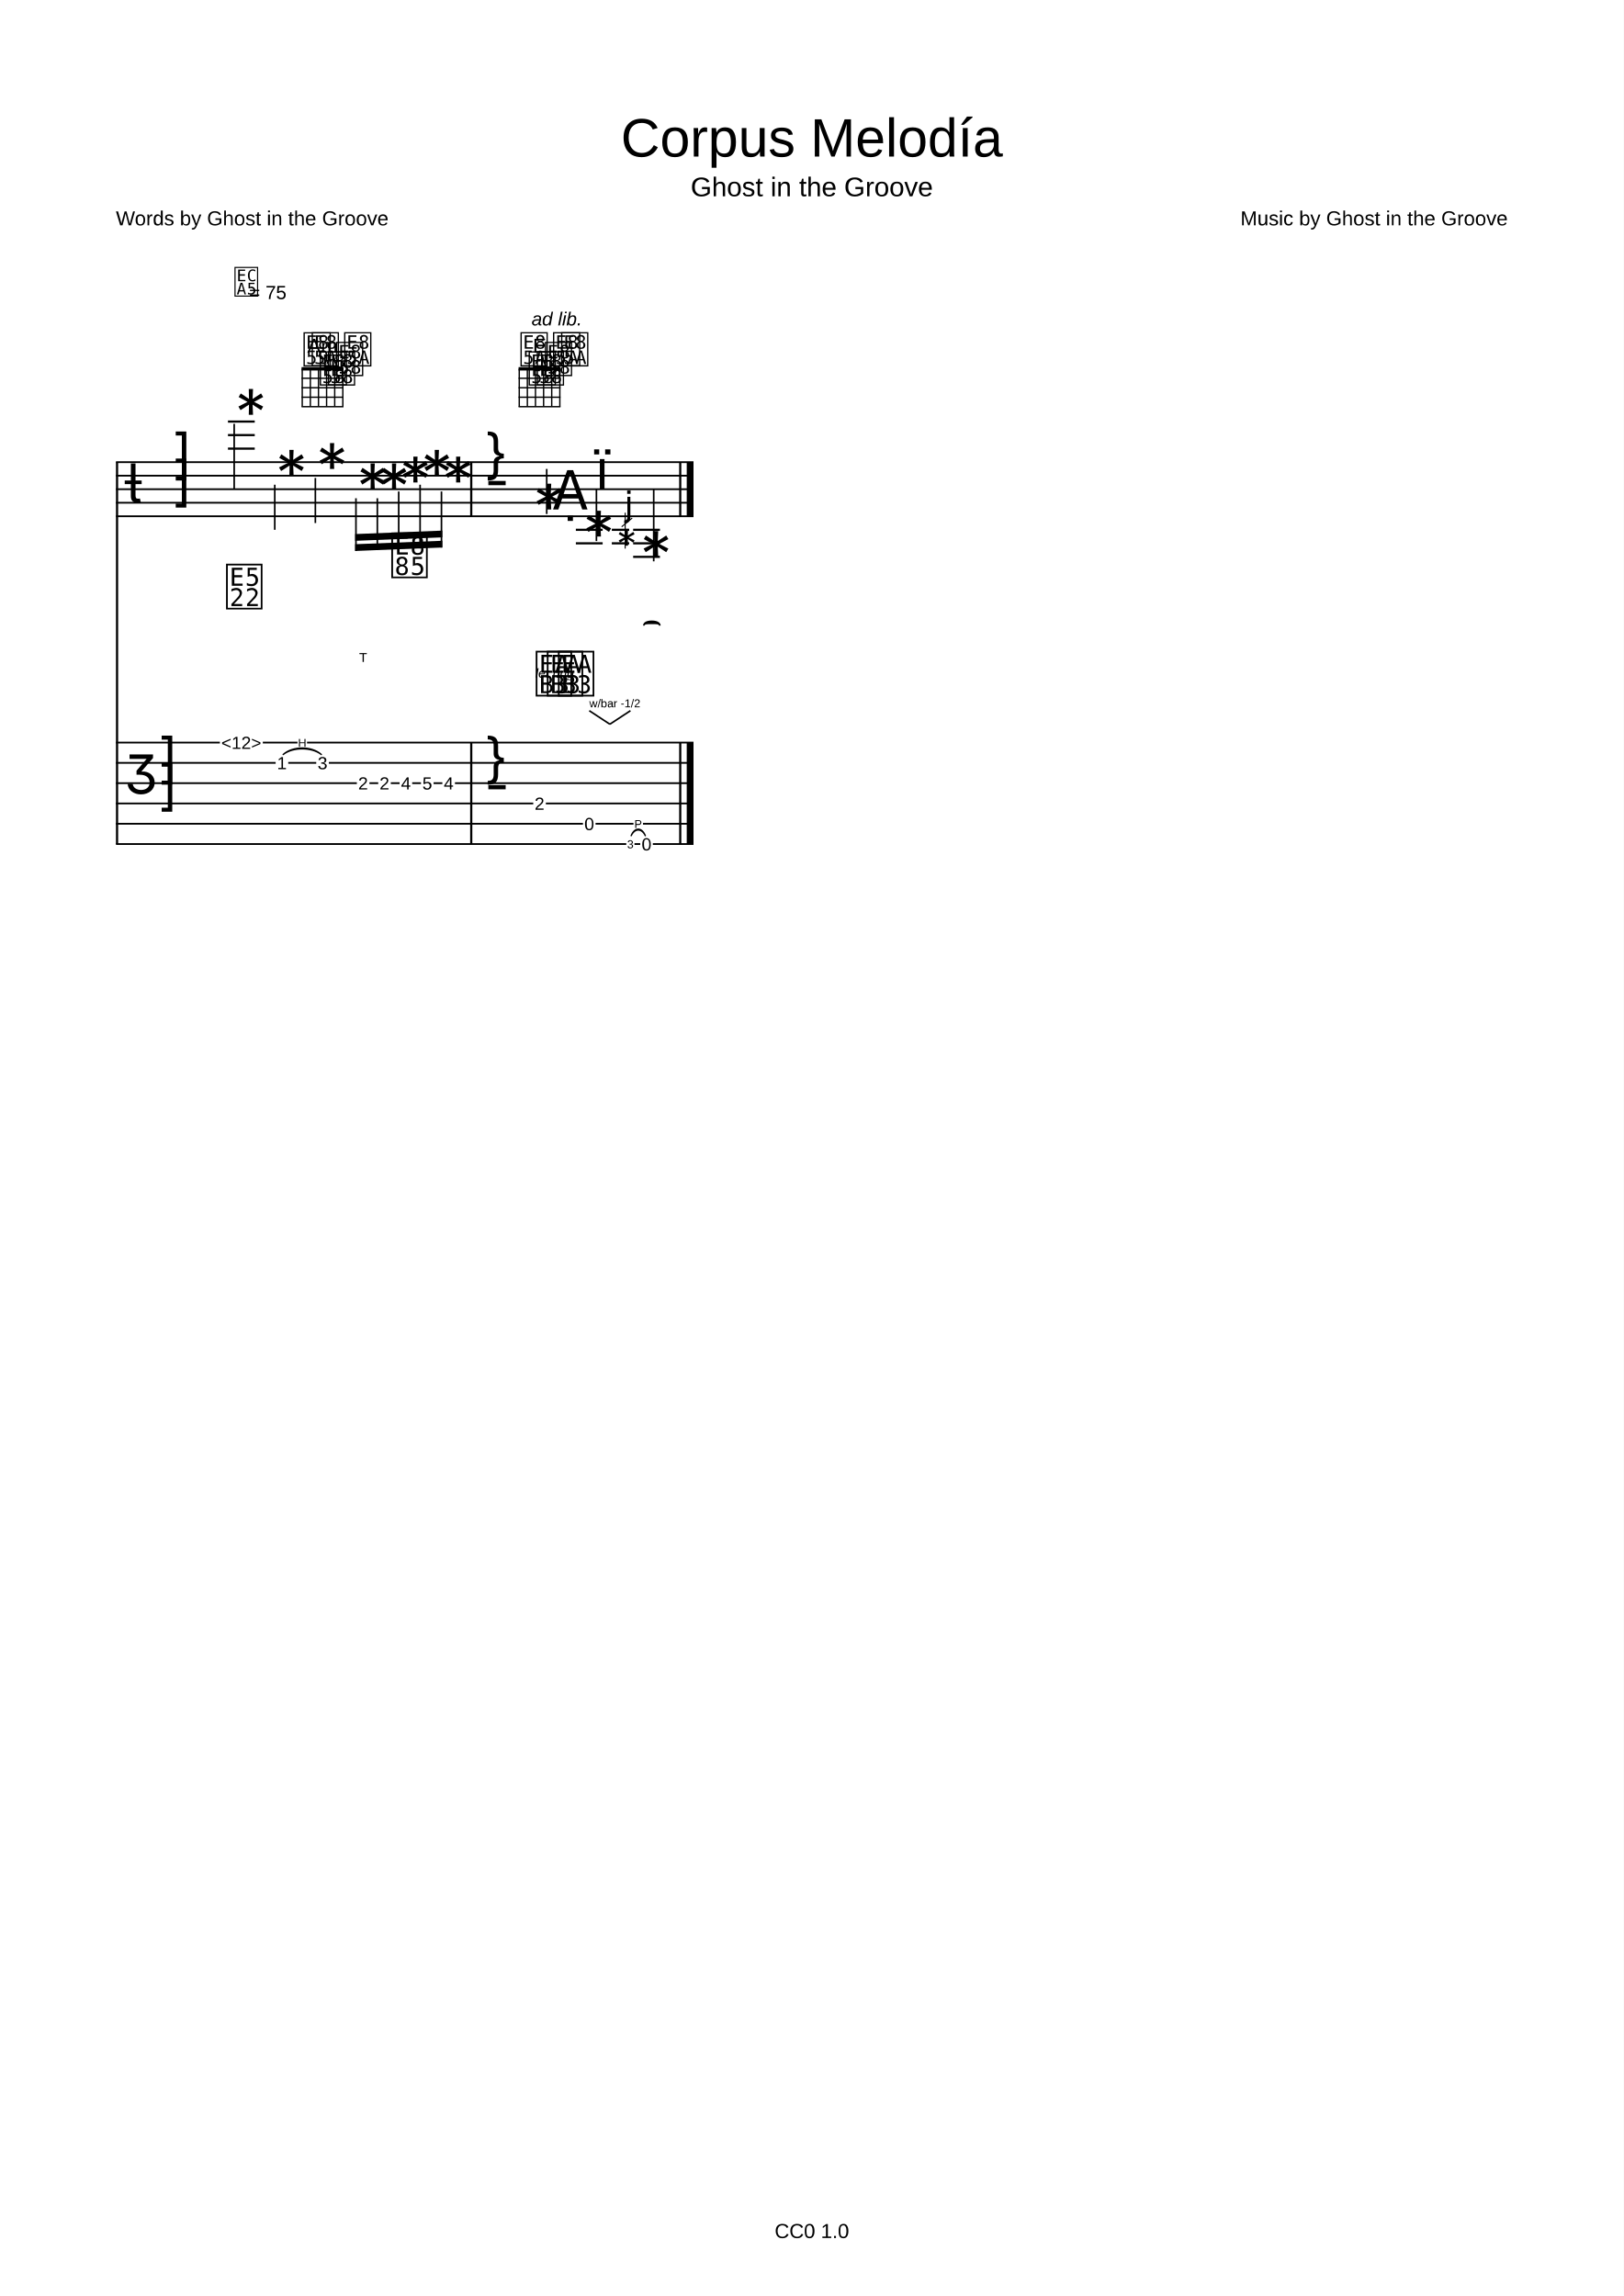
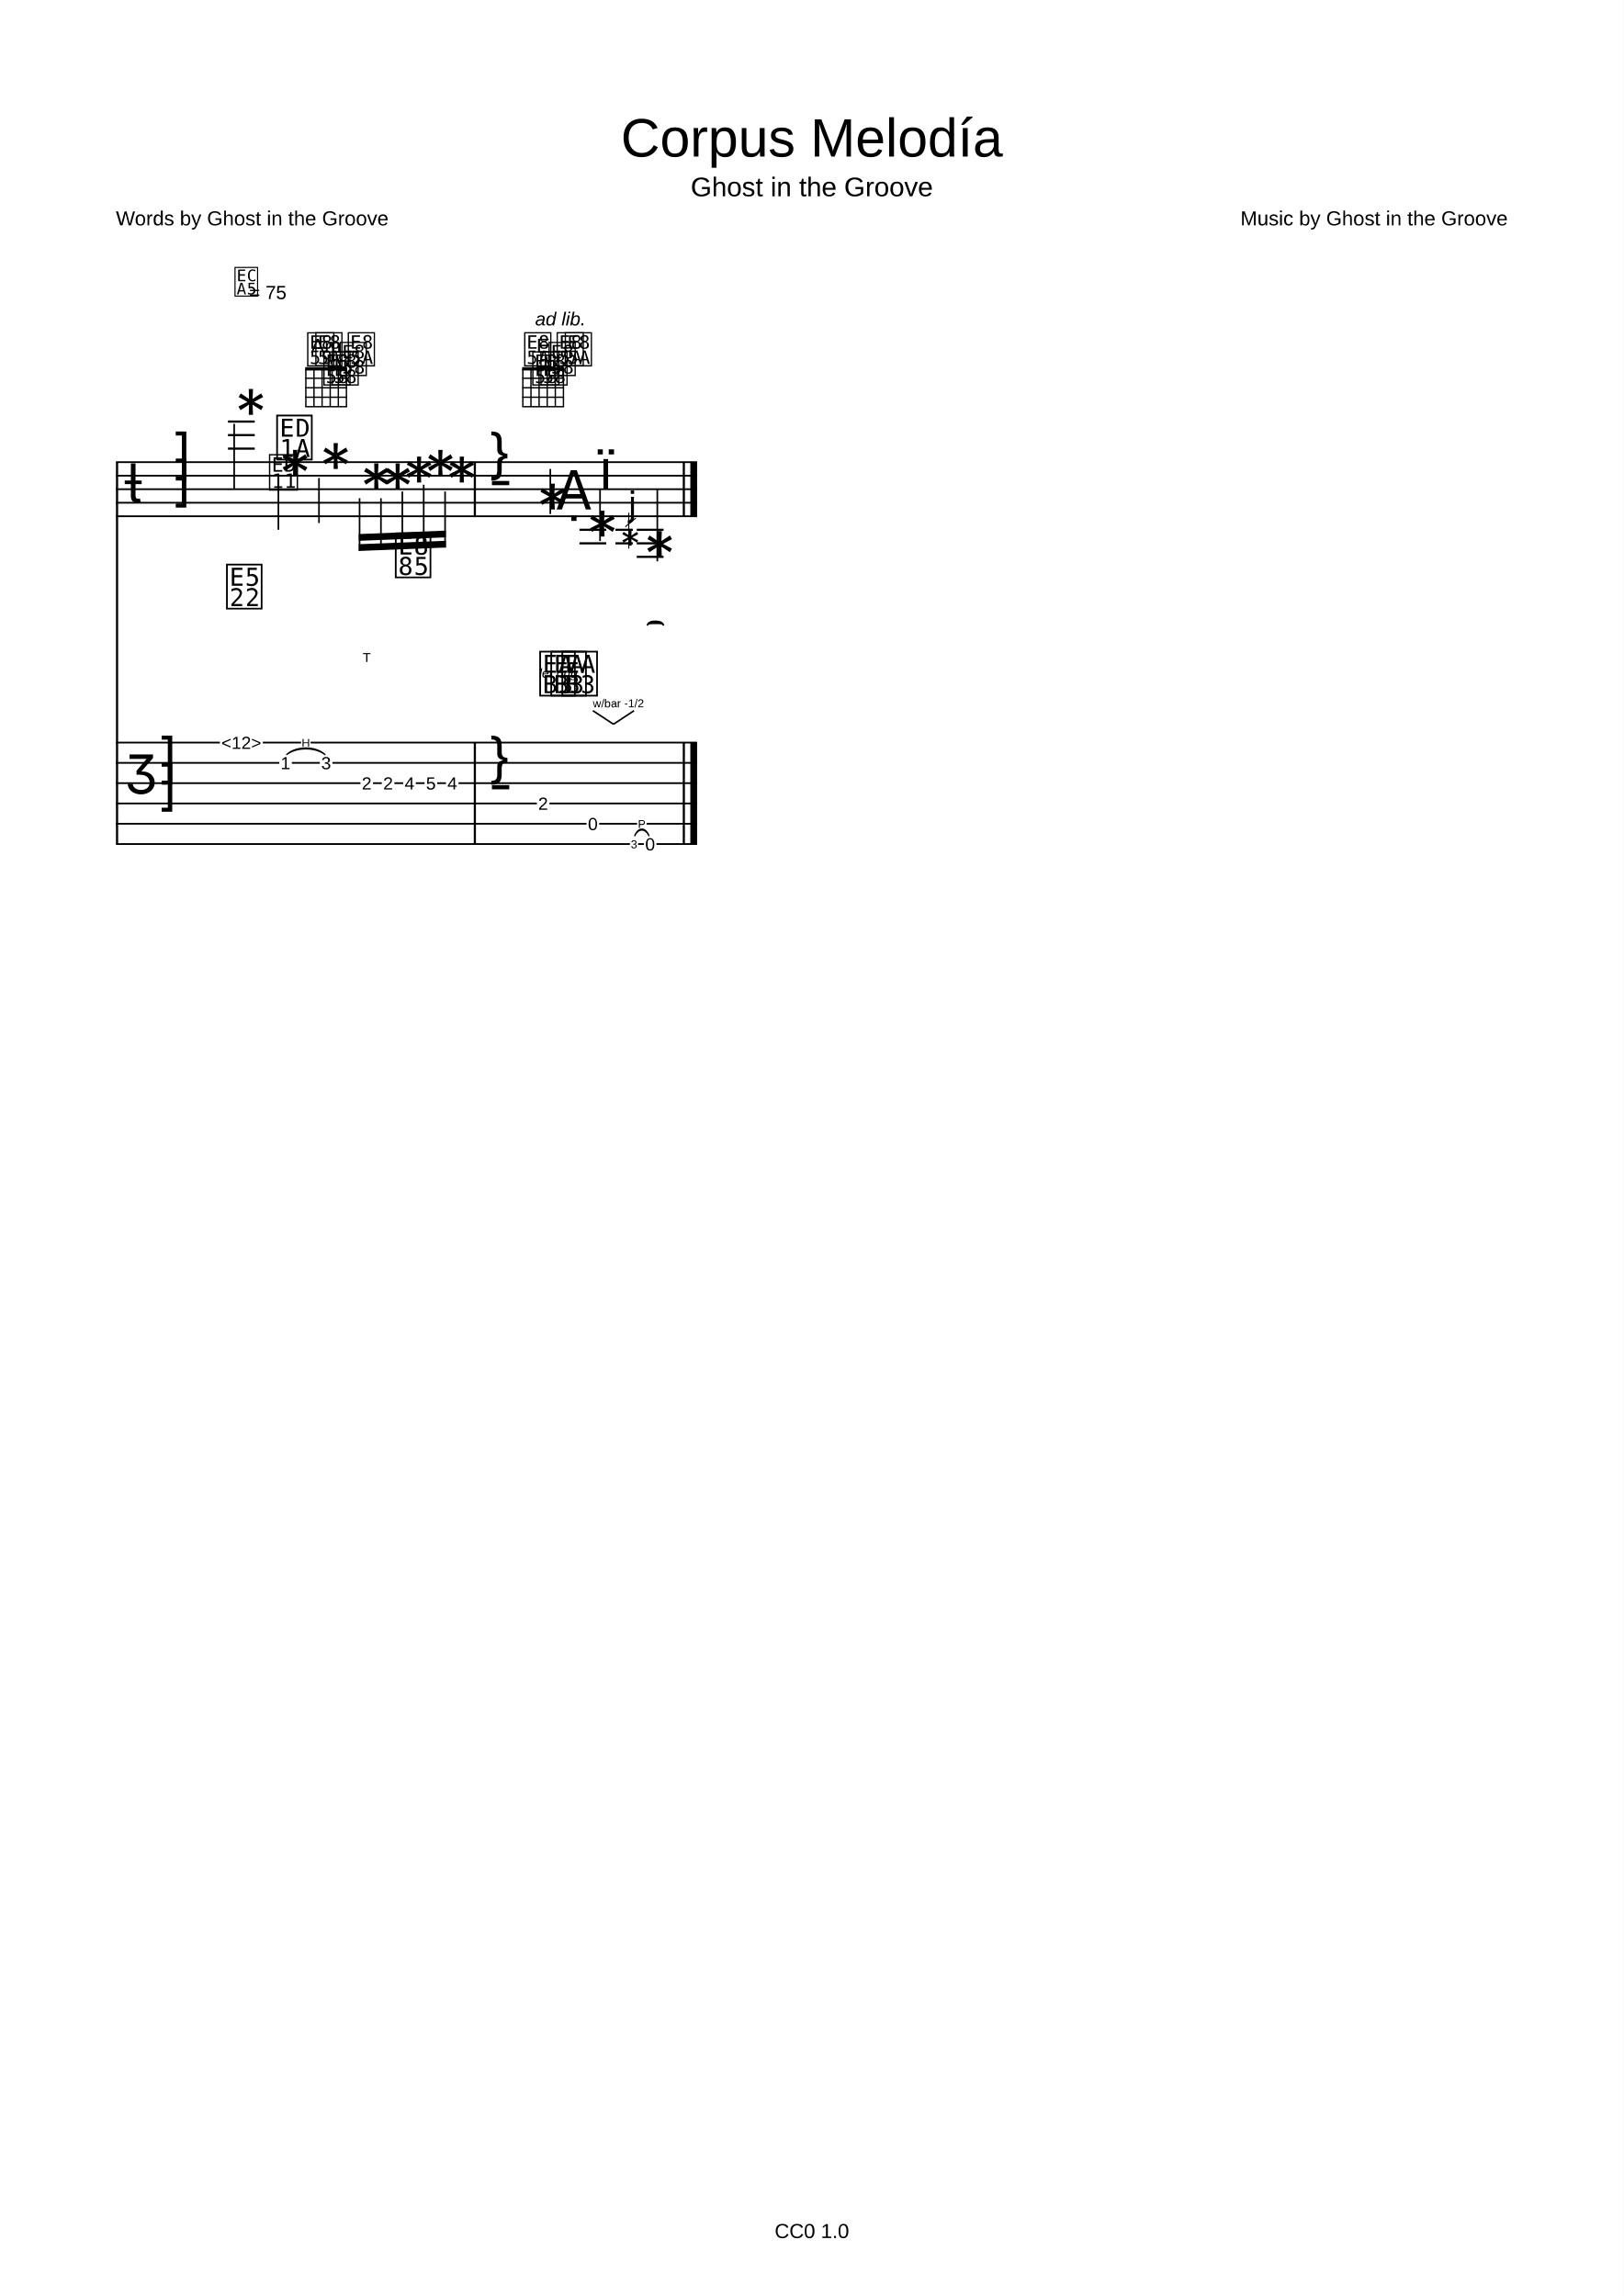
<svg xmlns="http://www.w3.org/2000/svg" width="1200" height="1697.143" viewBox="0 0 120 169.714">
  <style>@font-face{font-family:"Bravura";src:url("Bravura.otf")}text{font-family:"Bravura";font-size:4px}text.t{font-family:Arial,Helvetica,sans-serif}</style>
  <rect x="0" y="0" width="120" height="169.714" fill="white" />
  <g fill="black" stroke="black">
-     <line class="staffLine" x1="8.571" y1="34.161" x2="51.253" y2="34.161" stroke-width="0.13" />
-     <line class="staffLine" x1="8.571" y1="35.161" x2="51.253" y2="35.161" stroke-width="0.13" />
-     <line class="staffLine" x1="8.571" y1="36.161" x2="51.253" y2="36.161" stroke-width="0.13" />
-     <line class="staffLine" x1="8.571" y1="37.161" x2="51.253" y2="37.161" stroke-width="0.13" />
-     <line class="staffLine" x1="8.571" y1="38.161" x2="51.253" y2="38.161" stroke-width="0.13" />
+     <line class="staffLine" x1="8.571" y1="34.161" x2="51.519" y2="34.161" stroke-width="0.13" />
+     <line class="staffLine" x1="8.571" y1="35.161" x2="51.519" y2="35.161" stroke-width="0.13" />
+     <line class="staffLine" x1="8.571" y1="36.161" x2="51.519" y2="36.161" stroke-width="0.13" />
+     <line class="staffLine" x1="8.571" y1="37.161" x2="51.519" y2="37.161" stroke-width="0.13" />
+     <line class="staffLine" x1="8.571" y1="38.161" x2="51.519" y2="38.161" stroke-width="0.13" />
    <line class="ledgerLine" x1="16.847" y1="33.161" x2="18.827" y2="33.161" stroke-width="0.16" />
    <line class="ledgerLine" x1="16.847" y1="32.161" x2="18.827" y2="32.161" stroke-width="0.16" />
    <line class="ledgerLine" x1="16.847" y1="31.161" x2="18.827" y2="31.161" stroke-width="0.16" />
    <line class="stem" x1="17.307" y1="31.329" x2="17.307" y2="36.161" stroke-width="0.12" />
-     <line class="stem" x1="20.307" y1="35.829" x2="20.307" y2="39.161" stroke-width="0.12" />
-     <line class="stem" x1="23.307" y1="35.329" x2="23.307" y2="38.661" stroke-width="0.12" />
-     <line class="stem" x1="26.307" y1="36.829" x2="26.307" y2="40.724" stroke-width="0.12" />
-     <line class="stem" x1="27.887" y1="36.829" x2="27.887" y2="40.661" stroke-width="0.12" />
-     <line class="stem" x1="29.467" y1="36.329" x2="29.467" y2="40.599" stroke-width="0.12" />
-     <line class="stem" x1="31.047" y1="35.829" x2="31.047" y2="40.536" stroke-width="0.12" />
-     <line class="stem" x1="32.627" y1="36.329" x2="32.627" y2="40.474" stroke-width="0.12" />
-     <line class="barline" x1="34.827" y1="34.161" x2="34.827" y2="38.161" stroke-width="0.16" />
-     <line class="stem" x1="40.405" y1="37.993" x2="40.405" y2="34.661" stroke-width="0.12" />
-     <line class="ledgerLine" x1="42.559" y1="39.161" x2="44.539" y2="39.161" stroke-width="0.16" />
-     <line class="ledgerLine" x1="42.559" y1="40.161" x2="44.539" y2="40.161" stroke-width="0.16" />
-     <line class="stem" x1="44.079" y1="39.993" x2="44.079" y2="36.161" stroke-width="0.12" />
-     <line class="ledgerLine" x1="46.793" y1="39.161" x2="48.773" y2="39.161" stroke-width="0.16" />
-     <line class="ledgerLine" x1="46.793" y1="40.161" x2="48.773" y2="40.161" stroke-width="0.16" />
-     <line class="ledgerLine" x1="46.793" y1="41.161" x2="48.773" y2="41.161" stroke-width="0.16" />
-     <line class="stem" x1="48.313" y1="41.493" x2="48.313" y2="36.161" stroke-width="0.12" />
-     <line class="ledgerLine" x1="45.215" y1="39.161" x2="46.502" y2="39.161" stroke-width="0.16" />
-     <line class="ledgerLine" x1="45.215" y1="40.161" x2="46.502" y2="40.161" stroke-width="0.16" />
-     <line class="stem" x1="46.203" y1="40.552" x2="46.203" y2="37.899" stroke-width="0.078" />
-     <line class="flag" x1="45.943" y1="38.939" x2="46.723" y2="38.289" stroke-width="0.078" />
-     <line class="barline" x1="50.273" y1="34.161" x2="50.273" y2="38.161" stroke-width="0.16" />
-     <line class="barline" x1="51.003" y1="34.161" x2="51.003" y2="38.161" stroke-width="0.5" />
-     <line class="chord" x1="25.337" y1="27.261" x2="25.337" y2="30.061" stroke-width="0.1" />
-     <line class="chord" x1="24.737" y1="27.261" x2="24.737" y2="30.061" stroke-width="0.1" />
-     <line class="chord" x1="24.137" y1="27.261" x2="24.137" y2="30.061" stroke-width="0.1" />
-     <line class="chord" x1="23.537" y1="27.261" x2="23.537" y2="30.061" stroke-width="0.1" />
-     <line class="chord" x1="22.937" y1="27.261" x2="22.937" y2="30.061" stroke-width="0.1" />
-     <line class="chord" x1="22.337" y1="27.261" x2="22.337" y2="30.061" stroke-width="0.1" />
-     <line class="chord" x1="22.287" y1="27.261" x2="25.387" y2="27.261" stroke-width="0.25" />
-     <line class="chord" x1="22.287" y1="27.961" x2="25.387" y2="27.961" stroke-width="0.1" />
-     <line class="chord" x1="22.287" y1="28.661" x2="25.387" y2="28.661" stroke-width="0.1" />
-     <line class="chord" x1="22.287" y1="29.361" x2="25.387" y2="29.361" stroke-width="0.1" />
-     <line class="chord" x1="22.287" y1="30.061" x2="25.387" y2="30.061" stroke-width="0.1" />
-     <line class="chord" x1="41.375" y1="27.261" x2="41.375" y2="30.061" stroke-width="0.1" />
-     <line class="chord" x1="40.775" y1="27.261" x2="40.775" y2="30.061" stroke-width="0.1" />
-     <line class="chord" x1="40.175" y1="27.261" x2="40.175" y2="30.061" stroke-width="0.1" />
-     <line class="chord" x1="39.575" y1="27.261" x2="39.575" y2="30.061" stroke-width="0.1" />
-     <line class="chord" x1="38.975" y1="27.261" x2="38.975" y2="30.061" stroke-width="0.1" />
-     <line class="chord" x1="38.375" y1="27.261" x2="38.375" y2="30.061" stroke-width="0.1" />
-     <line class="chord" x1="38.325" y1="27.261" x2="41.425" y2="27.261" stroke-width="0.25" />
-     <line class="chord" x1="38.325" y1="27.961" x2="41.425" y2="27.961" stroke-width="0.1" />
-     <line class="chord" x1="38.325" y1="28.661" x2="41.425" y2="28.661" stroke-width="0.1" />
-     <line class="chord" x1="38.325" y1="29.361" x2="41.425" y2="29.361" stroke-width="0.1" />
-     <line class="chord" x1="38.325" y1="30.061" x2="41.425" y2="30.061" stroke-width="0.1" />
-     <line class="staffLine" x1="8.571" y1="54.889" x2="51.253" y2="54.889" stroke-width="0.13" />
-     <line class="staffLine" x1="8.571" y1="56.389" x2="51.253" y2="56.389" stroke-width="0.13" />
-     <line class="staffLine" x1="8.571" y1="57.889" x2="51.253" y2="57.889" stroke-width="0.13" />
-     <line class="staffLine" x1="8.571" y1="59.389" x2="51.253" y2="59.389" stroke-width="0.13" />
-     <line class="staffLine" x1="8.571" y1="60.889" x2="51.253" y2="60.889" stroke-width="0.13" />
-     <line class="staffLine" x1="8.571" y1="62.389" x2="51.253" y2="62.389" stroke-width="0.13" />
-     <line class="barline" x1="34.827" y1="54.889" x2="34.827" y2="62.389" stroke-width="0.16" />
-     <line class="barline" x1="50.273" y1="54.889" x2="50.273" y2="62.389" stroke-width="0.16" />
-     <line class="barline" x1="51.003" y1="54.889" x2="51.003" y2="62.389" stroke-width="0.5" />
-     <line class="bend" x1="43.549" y1="52.532" x2="45.071" y2="53.532" stroke-width="0.12" />
-     <line class="bend" x1="45.071" y1="53.532" x2="46.593" y2="52.532" stroke-width="0.12" />
+     <line class="stem" x1="20.574" y1="35.829" x2="20.574" y2="39.161" stroke-width="0.12" />
+     <line class="stem" x1="23.574" y1="35.329" x2="23.574" y2="38.661" stroke-width="0.12" />
+     <line class="stem" x1="26.574" y1="36.829" x2="26.574" y2="40.724" stroke-width="0.12" />
+     <line class="stem" x1="28.154" y1="36.829" x2="28.154" y2="40.661" stroke-width="0.12" />
+     <line class="stem" x1="29.734" y1="36.329" x2="29.734" y2="40.599" stroke-width="0.12" />
+     <line class="stem" x1="31.314" y1="35.829" x2="31.314" y2="40.536" stroke-width="0.12" />
+     <line class="stem" x1="32.894" y1="36.329" x2="32.894" y2="40.474" stroke-width="0.12" />
+     <line class="barline" x1="35.094" y1="34.161" x2="35.094" y2="38.161" stroke-width="0.16" />
+     <line class="stem" x1="40.671" y1="37.993" x2="40.671" y2="34.661" stroke-width="0.12" />
+     <line class="ledgerLine" x1="42.826" y1="39.161" x2="44.806" y2="39.161" stroke-width="0.16" />
+     <line class="ledgerLine" x1="42.826" y1="40.161" x2="44.806" y2="40.161" stroke-width="0.16" />
+     <line class="stem" x1="44.346" y1="39.993" x2="44.346" y2="36.161" stroke-width="0.12" />
+     <line class="ledgerLine" x1="47.059" y1="39.161" x2="49.039" y2="39.161" stroke-width="0.16" />
+     <line class="ledgerLine" x1="47.059" y1="40.161" x2="49.039" y2="40.161" stroke-width="0.16" />
+     <line class="ledgerLine" x1="47.059" y1="41.161" x2="49.039" y2="41.161" stroke-width="0.16" />
+     <line class="stem" x1="48.579" y1="41.493" x2="48.579" y2="36.161" stroke-width="0.12" />
+     <line class="ledgerLine" x1="45.482" y1="39.161" x2="46.769" y2="39.161" stroke-width="0.16" />
+     <line class="ledgerLine" x1="45.482" y1="40.161" x2="46.769" y2="40.161" stroke-width="0.16" />
+     <line class="stem" x1="46.47" y1="40.552" x2="46.47" y2="37.899" stroke-width="0.078" />
+     <line class="flag" x1="46.21" y1="38.939" x2="46.99" y2="38.289" stroke-width="0.078" />
+     <line class="barline" x1="50.539" y1="34.161" x2="50.539" y2="38.161" stroke-width="0.16" />
+     <line class="barline" x1="51.269" y1="34.161" x2="51.269" y2="38.161" stroke-width="0.5" />
+     <line class="chord" x1="25.604" y1="27.261" x2="25.604" y2="30.061" stroke-width="0.1" />
+     <line class="chord" x1="25.004" y1="27.261" x2="25.004" y2="30.061" stroke-width="0.1" />
+     <line class="chord" x1="24.404" y1="27.261" x2="24.404" y2="30.061" stroke-width="0.1" />
+     <line class="chord" x1="23.804" y1="27.261" x2="23.804" y2="30.061" stroke-width="0.1" />
+     <line class="chord" x1="23.204" y1="27.261" x2="23.204" y2="30.061" stroke-width="0.1" />
+     <line class="chord" x1="22.604" y1="27.261" x2="22.604" y2="30.061" stroke-width="0.1" />
+     <line class="chord" x1="22.554" y1="27.261" x2="25.654" y2="27.261" stroke-width="0.25" />
+     <line class="chord" x1="22.554" y1="27.961" x2="25.654" y2="27.961" stroke-width="0.1" />
+     <line class="chord" x1="22.554" y1="28.661" x2="25.654" y2="28.661" stroke-width="0.1" />
+     <line class="chord" x1="22.554" y1="29.361" x2="25.654" y2="29.361" stroke-width="0.1" />
+     <line class="chord" x1="22.554" y1="30.061" x2="25.654" y2="30.061" stroke-width="0.1" />
+     <line class="chord" x1="41.641" y1="27.261" x2="41.641" y2="30.061" stroke-width="0.1" />
+     <line class="chord" x1="41.041" y1="27.261" x2="41.041" y2="30.061" stroke-width="0.1" />
+     <line class="chord" x1="40.441" y1="27.261" x2="40.441" y2="30.061" stroke-width="0.1" />
+     <line class="chord" x1="39.841" y1="27.261" x2="39.841" y2="30.061" stroke-width="0.1" />
+     <line class="chord" x1="39.241" y1="27.261" x2="39.241" y2="30.061" stroke-width="0.1" />
+     <line class="chord" x1="38.641" y1="27.261" x2="38.641" y2="30.061" stroke-width="0.1" />
+     <line class="chord" x1="38.591" y1="27.261" x2="41.691" y2="27.261" stroke-width="0.25" />
+     <line class="chord" x1="38.591" y1="27.961" x2="41.691" y2="27.961" stroke-width="0.1" />
+     <line class="chord" x1="38.591" y1="28.661" x2="41.691" y2="28.661" stroke-width="0.1" />
+     <line class="chord" x1="38.591" y1="29.361" x2="41.691" y2="29.361" stroke-width="0.1" />
+     <line class="chord" x1="38.591" y1="30.061" x2="41.691" y2="30.061" stroke-width="0.1" />
+     <line class="staffLine" x1="8.571" y1="54.889" x2="51.519" y2="54.889" stroke-width="0.13" />
+     <line class="staffLine" x1="8.571" y1="56.389" x2="51.519" y2="56.389" stroke-width="0.13" />
+     <line class="staffLine" x1="8.571" y1="57.889" x2="51.519" y2="57.889" stroke-width="0.13" />
+     <line class="staffLine" x1="8.571" y1="59.389" x2="51.519" y2="59.389" stroke-width="0.13" />
+     <line class="staffLine" x1="8.571" y1="60.889" x2="51.519" y2="60.889" stroke-width="0.13" />
+     <line class="staffLine" x1="8.571" y1="62.389" x2="51.519" y2="62.389" stroke-width="0.13" />
+     <line class="barline" x1="35.094" y1="54.889" x2="35.094" y2="62.389" stroke-width="0.16" />
+     <line class="barline" x1="50.539" y1="54.889" x2="50.539" y2="62.389" stroke-width="0.16" />
+     <line class="barline" x1="51.269" y1="54.889" x2="51.269" y2="62.389" stroke-width="0.5" />
+     <line class="bend" x1="43.816" y1="52.532" x2="45.337" y2="53.532" stroke-width="0.12" />
+     <line class="bend" x1="45.337" y1="53.532" x2="46.859" y2="52.532" stroke-width="0.12" />
    <line class="barline" x1="8.651" y1="34.161" x2="8.651" y2="62.389" stroke-width="0.16" />
-     <polygon class="beam" stroke="none" points="26.247,40.226 32.687,39.971 32.687,40.471 26.247,40.726" />
-     <polygon class="beam" stroke="none" points="26.247,39.476 32.687,39.221 32.687,39.721 26.247,39.976" />
+     <polygon class="beam" stroke="none" points="26.514,40.226 32.954,39.971 32.954,40.471 26.514,40.726" />
+     <polygon class="beam" stroke="none" points="26.514,39.476 32.954,39.221 32.954,39.721 26.514,39.976" />
    <text class="clef" x="9.171" y="37.161" stroke="none"></text>
    <text class="timeSignature" x="12.755" y="35.161" stroke="none"></text>
    <text class="timeSignature" x="12.755" y="37.161" stroke="none"></text>
    <text class="notehead" x="17.247" y="31.161" stroke="none"></text>
-     <text class="notehead" x="20.247" y="35.661" stroke="none"></text>
-     <text class="notehead" x="23.247" y="35.161" stroke="none"></text>
-     <text class="notehead" x="26.247" y="36.661" stroke="none"></text>
-     <text class="notehead" x="27.827" y="36.661" stroke="none"></text>
-     <text class="notehead" x="29.407" y="36.161" stroke="none"></text>
-     <text class="notehead" x="30.987" y="35.661" stroke="none"></text>
-     <text class="notehead" x="32.567" y="36.161" stroke="none"></text>
-     <text class="tuplet" x="28.793" y="42.491" stroke="none"></text>
-     <text class="timeSignature" x="35.811" y="35.161" stroke="none"></text>
-     <text class="timeSignature" x="35.807" y="37.161" stroke="none"></text>
-     <text class="notehead" x="39.285" y="38.161" stroke="none"></text>
-     <text class="dot" x="40.765" y="37.661" stroke="none"></text>
-     <text class="notehead" x="42.959" y="40.161" stroke="none"></text>
-     <text class="flag" x="44.019" y="36.121" stroke="none"></text>
-     <text class="notehead" x="47.193" y="41.661" stroke="none"></text>
-     <text class="notehead" x="45.475" y="40.661" style="font-size:2.6px" stroke="none"></text>
-     <text class="flag" x="46.164" y="38.143" style="font-size:2.6px" stroke="none"></text>
-     <text class="chord" x="25.336" y="26.898" style="font-size:3px" stroke="none"></text>
-     <text class="chord" x="24.736" y="27.613" style="font-size:3px" stroke="none"></text>
-     <text class="chord" x="24.136" y="28.313" style="font-size:3px" stroke="none"></text>
-     <text class="chord" x="23.536" y="28.313" style="font-size:3px" stroke="none"></text>
-     <text class="chord" x="22.936" y="26.898" style="font-size:3px" stroke="none"></text>
-     <text class="chord" x="22.336" y="26.901" style="font-size:3px" stroke="none"></text>
-     <text class="chord" x="41.373" y="26.898" style="font-size:3px" stroke="none"></text>
-     <text class="chord" x="40.773" y="26.898" style="font-size:3px" stroke="none"></text>
-     <text class="chord" x="40.173" y="27.613" style="font-size:3px" stroke="none"></text>
-     <text class="chord" x="39.573" y="28.313" style="font-size:3px" stroke="none"></text>
-     <text class="chord" x="38.973" y="28.313" style="font-size:3px" stroke="none"></text>
-     <text class="chord" x="38.373" y="26.898" style="font-size:3px" stroke="none"></text>
+     <text class="notehead" x="20.514" y="35.661" stroke="none"></text>
+     <text class="fingering" x="19.775" y="36.068" style="font-size:3.2px" stroke="none"></text>
+     <text class="notehead" x="23.514" y="35.161" stroke="none"></text>
+     <text class="notehead" x="26.514" y="36.661" stroke="none"></text>
+     <text class="notehead" x="28.094" y="36.661" stroke="none"></text>
+     <text class="notehead" x="29.674" y="36.161" stroke="none"></text>
+     <text class="notehead" x="31.254" y="35.661" stroke="none"></text>
+     <text class="notehead" x="32.834" y="36.161" stroke="none"></text>
+     <text class="tuplet" x="29.06" y="42.491" stroke="none"></text>
+     <text class="fingering" x="20.29" y="33.78" stroke="none"></text>
+     <text class="timeSignature" x="36.078" y="35.161" stroke="none"></text>
+     <text class="timeSignature" x="36.074" y="37.161" stroke="none"></text>
+     <text class="notehead" x="39.551" y="38.161" stroke="none"></text>
+     <text class="dot" x="41.031" y="37.661" stroke="none"></text>
+     <text class="notehead" x="43.226" y="40.161" stroke="none"></text>
+     <text class="flag" x="44.286" y="36.121" stroke="none"></text>
+     <text class="notehead" x="47.459" y="41.661" stroke="none"></text>
+     <text class="notehead" x="45.742" y="40.661" style="font-size:2.6px" stroke="none"></text>
+     <text class="flag" x="46.431" y="38.143" style="font-size:2.6px" stroke="none"></text>
+     <text class="chord" x="25.602" y="26.898" style="font-size:3px" stroke="none"></text>
+     <text class="chord" x="25.002" y="27.613" style="font-size:3px" stroke="none"></text>
+     <text class="chord" x="24.402" y="28.313" style="font-size:3px" stroke="none"></text>
+     <text class="chord" x="23.802" y="28.313" style="font-size:3px" stroke="none"></text>
+     <text class="chord" x="23.202" y="26.898" style="font-size:3px" stroke="none"></text>
+     <text class="chord" x="22.602" y="26.901" style="font-size:3px" stroke="none"></text>
+     <text class="chord" x="41.64" y="26.898" style="font-size:3px" stroke="none"></text>
+     <text class="chord" x="41.04" y="26.898" style="font-size:3px" stroke="none"></text>
+     <text class="chord" x="40.44" y="27.613" style="font-size:3px" stroke="none"></text>
+     <text class="chord" x="39.84" y="28.313" style="font-size:3px" stroke="none"></text>
+     <text class="chord" x="39.24" y="28.313" style="font-size:3px" stroke="none"></text>
+     <text class="chord" x="38.64" y="26.898" style="font-size:3px" stroke="none"></text>
    <text class="dynamic" x="16.581" y="44.799" stroke="none"></text>
    <text class="clef" x="9.183" y="58.671" stroke="none"></text>
    <text class="timeSignature" x="11.715" y="57.639" stroke="none"></text>
    <text class="timeSignature" x="11.715" y="59.639" stroke="none"></text>
-     <text class="timeSignature" x="35.811" y="57.639" stroke="none"></text>
-     <text class="timeSignature" x="35.807" y="59.639" stroke="none"></text>
-     <text class="vibrato" x="39.465" y="51.232" stroke="none"></text>
-     <text class="vibrato" x="40.285" y="51.232" stroke="none"></text>
-     <text class="vibrato" x="41.105" y="51.232" stroke="none"></text>
-     <text class="technique" x="47.464" y="47.882" style="font-size:2.8px" stroke="none"></text>
+     <text class="timeSignature" x="36.078" y="57.639" stroke="none"></text>
+     <text class="timeSignature" x="36.074" y="59.639" stroke="none"></text>
+     <text class="vibrato" x="39.731" y="51.232" stroke="none"></text>
+     <text class="vibrato" x="40.551" y="51.232" stroke="none"></text>
+     <text class="vibrato" x="41.371" y="51.232" stroke="none"></text>
+     <text class="technique" x="47.73" y="47.882" style="font-size:2.8px" stroke="none"></text>
    <text class="tempo" x="17.247" y="21.76" style="font-size:2.6px" stroke="none"></text>
    <text class="t credit" x="60" y="11.571" style="font-size:4px" text-anchor="middle" stroke="none">Corpus Melodía</text>
    <text class="t credit" x="60" y="14.511" style="font-size:2px" text-anchor="middle" stroke="none">Ghost in the Groove</text>
    <text class="t credit" x="8.571" y="16.656" style="font-size:1.5px" text-anchor="start" stroke="none">Words by Ghost in the Groove</text>
    <text class="t credit" x="111.429" y="16.656" style="font-size:1.5px" text-anchor="end" stroke="none">Music by Ghost in the Groove</text>
-     <text class="t chord" x="23.837" y="26.073" style="font-size:1.5px" text-anchor="middle" stroke="none">Am</text>
-     <text class="t chord" x="39.875" y="26.073" style="font-size:1.5px" text-anchor="middle" stroke="none">E</text>
-     <text class="t beatText" x="39.285" y="24.054" style="font-size:1.4px;font-style:italic" text-anchor="start" stroke="none">ad lib.</text>
+     <text class="t chord" x="24.104" y="26.073" style="font-size:1.5px" text-anchor="middle" stroke="none">Am</text>
+     <text class="t chord" x="40.141" y="26.073" style="font-size:1.5px" text-anchor="middle" stroke="none">E</text>
+     <text class="t beatText" x="39.551" y="24.054" style="font-size:1.4px;font-style:italic" text-anchor="start" stroke="none">ad lib.</text>
    <rect class="knockout" x="16.251" y="54.317" width="3.172" height="1.144" fill="white" stroke="none" />
    <text class="t fretNumber" x="17.837" y="55.357" style="font-size:1.3px" text-anchor="middle" stroke="none">&lt;12&gt;</text>
-     <rect class="knockout" x="20.372" y="55.817" width="0.931" height="1.144" fill="white" stroke="none" />
-     <text class="t fretNumber" x="20.837" y="56.857" style="font-size:1.3px" text-anchor="middle" stroke="none">1</text>
-     <rect class="knockout" x="23.372" y="55.817" width="0.931" height="1.144" fill="white" stroke="none" />
-     <text class="t fretNumber" x="23.837" y="56.857" style="font-size:1.3px" text-anchor="middle" stroke="none">3</text>
-     <rect class="knockout" x="21.986" y="54.521" width="0.703" height="0.748" fill="white" stroke="none" />
-     <text class="t technique" x="22.337" y="55.201" style="font-size:0.85px" text-anchor="middle" stroke="none">H</text>
-     <rect class="knockout" x="26.372" y="57.317" width="0.931" height="1.144" fill="white" stroke="none" />
-     <text class="t fretNumber" x="26.837" y="58.357" style="font-size:1.3px" text-anchor="middle" stroke="none">2</text>
-     <rect class="knockout" x="27.952" y="57.317" width="0.931" height="1.144" fill="white" stroke="none" />
-     <text class="t fretNumber" x="28.417" y="58.357" style="font-size:1.3px" text-anchor="middle" stroke="none">2</text>
-     <rect class="knockout" x="29.532" y="57.317" width="0.931" height="1.144" fill="white" stroke="none" />
-     <text class="t fretNumber" x="29.997" y="58.357" style="font-size:1.3px" text-anchor="middle" stroke="none">4</text>
-     <rect class="knockout" x="31.112" y="57.317" width="0.931" height="1.144" fill="white" stroke="none" />
-     <text class="t fretNumber" x="31.577" y="58.357" style="font-size:1.3px" text-anchor="middle" stroke="none">5</text>
-     <rect class="knockout" x="32.692" y="57.317" width="0.931" height="1.144" fill="white" stroke="none" />
-     <text class="t fretNumber" x="33.157" y="58.357" style="font-size:1.3px" text-anchor="middle" stroke="none">4</text>
-     <rect class="knockout" x="39.41" y="58.817" width="0.931" height="1.144" fill="white" stroke="none" />
-     <text class="t fretNumber" x="39.875" y="59.857" style="font-size:1.3px" text-anchor="middle" stroke="none">2</text>
-     <rect class="knockout" x="43.084" y="60.317" width="0.931" height="1.144" fill="white" stroke="none" />
-     <text class="t fretNumber" x="43.549" y="61.357" style="font-size:1.3px" text-anchor="middle" stroke="none">0</text>
-     <rect class="knockout" x="46.286" y="62.018" width="0.605" height="0.744" fill="white" stroke="none" />
-     <text class="t fretNumber" x="46.588" y="62.694" style="font-size:0.845px" text-anchor="middle" stroke="none">3</text>
-     <rect class="knockout" x="47.317" y="61.817" width="0.931" height="1.144" fill="white" stroke="none" />
-     <text class="t fretNumber" x="47.783" y="62.857" style="font-size:1.3px" text-anchor="middle" stroke="none">0</text>
-     <rect class="knockout" x="46.818" y="60.521" width="0.703" height="0.748" fill="white" stroke="none" />
-     <text class="t technique" x="47.17" y="61.201" style="font-size:0.85px" text-anchor="middle" stroke="none">P</text>
-     <text class="t bend" x="43.549" y="52.282" style="font-size:0.85px" text-anchor="start" stroke="none">w/bar -1/2</text>
-     <text class="t technique" x="39.575" y="50.082" style="font-size:0.95px;font-style:italic" text-anchor="start" stroke="none">let ring</text>
-     <text class="t technique" x="26.837" y="48.932" style="font-size:0.95px" text-anchor="middle" stroke="none">T</text>
+     <rect class="knockout" x="20.638" y="55.817" width="0.931" height="1.144" fill="white" stroke="none" />
+     <text class="t fretNumber" x="21.104" y="56.857" style="font-size:1.3px" text-anchor="middle" stroke="none">1</text>
+     <rect class="knockout" x="23.638" y="55.817" width="0.931" height="1.144" fill="white" stroke="none" />
+     <text class="t fretNumber" x="24.104" y="56.857" style="font-size:1.3px" text-anchor="middle" stroke="none">3</text>
+     <rect class="knockout" x="22.252" y="54.521" width="0.703" height="0.748" fill="white" stroke="none" />
+     <text class="t technique" x="22.604" y="55.201" style="font-size:0.85px" text-anchor="middle" stroke="none">H</text>
+     <rect class="knockout" x="26.638" y="57.317" width="0.931" height="1.144" fill="white" stroke="none" />
+     <text class="t fretNumber" x="27.104" y="58.357" style="font-size:1.3px" text-anchor="middle" stroke="none">2</text>
+     <rect class="knockout" x="28.218" y="57.317" width="0.931" height="1.144" fill="white" stroke="none" />
+     <text class="t fretNumber" x="28.684" y="58.357" style="font-size:1.3px" text-anchor="middle" stroke="none">2</text>
+     <rect class="knockout" x="29.798" y="57.317" width="0.931" height="1.144" fill="white" stroke="none" />
+     <text class="t fretNumber" x="30.264" y="58.357" style="font-size:1.3px" text-anchor="middle" stroke="none">4</text>
+     <rect class="knockout" x="31.378" y="57.317" width="0.931" height="1.144" fill="white" stroke="none" />
+     <text class="t fretNumber" x="31.844" y="58.357" style="font-size:1.3px" text-anchor="middle" stroke="none">5</text>
+     <rect class="knockout" x="32.958" y="57.317" width="0.931" height="1.144" fill="white" stroke="none" />
+     <text class="t fretNumber" x="33.424" y="58.357" style="font-size:1.3px" text-anchor="middle" stroke="none">4</text>
+     <rect class="knockout" x="39.676" y="58.817" width="0.931" height="1.144" fill="white" stroke="none" />
+     <text class="t fretNumber" x="40.141" y="59.857" style="font-size:1.3px" text-anchor="middle" stroke="none">2</text>
+     <rect class="knockout" x="43.35" y="60.317" width="0.931" height="1.144" fill="white" stroke="none" />
+     <text class="t fretNumber" x="43.816" y="61.357" style="font-size:1.3px" text-anchor="middle" stroke="none">0</text>
+     <rect class="knockout" x="46.552" y="62.018" width="0.605" height="0.744" fill="white" stroke="none" />
+     <text class="t fretNumber" x="46.855" y="62.694" style="font-size:0.845px" text-anchor="middle" stroke="none">3</text>
+     <rect class="knockout" x="47.584" y="61.817" width="0.931" height="1.144" fill="white" stroke="none" />
+     <text class="t fretNumber" x="48.049" y="62.857" style="font-size:1.3px" text-anchor="middle" stroke="none">0</text>
+     <rect class="knockout" x="47.085" y="60.521" width="0.703" height="0.748" fill="white" stroke="none" />
+     <text class="t technique" x="47.436" y="61.201" style="font-size:0.85px" text-anchor="middle" stroke="none">P</text>
+     <text class="t bend" x="43.816" y="52.282" style="font-size:0.85px" text-anchor="start" stroke="none">w/bar -1/2</text>
+     <text class="t technique" x="39.841" y="50.082" style="font-size:0.95px;font-style:italic" text-anchor="start" stroke="none">let ring</text>
+     <text class="t technique" x="27.104" y="48.932" style="font-size:0.95px" text-anchor="middle" stroke="none">T</text>
    <text class="t tempo" x="18.411" y="22.11" style="font-size:1.4px" text-anchor="start" stroke="none">= 75</text>
    <text class="t credit" x="60" y="165.429" style="font-size:1.5px" text-anchor="middle" stroke="none">CC0 1.0</text>
-     <path class="slur" stroke-width="0.1" stroke-linejoin="round" d="M20.928,55.771 C21.633,55.131 23.042,55.131 23.747,55.771 C23.042,55.211 21.633,55.211 20.928,55.771Z" />
-     <path class="slur" stroke-width="0.1" stroke-linejoin="round" d="M46.647,61.771 C46.908,61.131 47.431,61.131 47.692,61.771 C47.431,61.211 46.908,61.211 46.647,61.771Z" />
+     <path class="slur" stroke-width="0.1" stroke-linejoin="round" d="M21.194,55.771 C21.899,55.131 23.309,55.131 24.013,55.771 C23.309,55.211 21.899,55.211 21.194,55.771Z" />
+     <path class="slur" stroke-width="0.1" stroke-linejoin="round" d="M46.914,61.771 C47.175,61.131 47.698,61.131 47.959,61.771 C47.698,61.211 47.175,61.211 46.914,61.771Z" />
  </g>
</svg>
